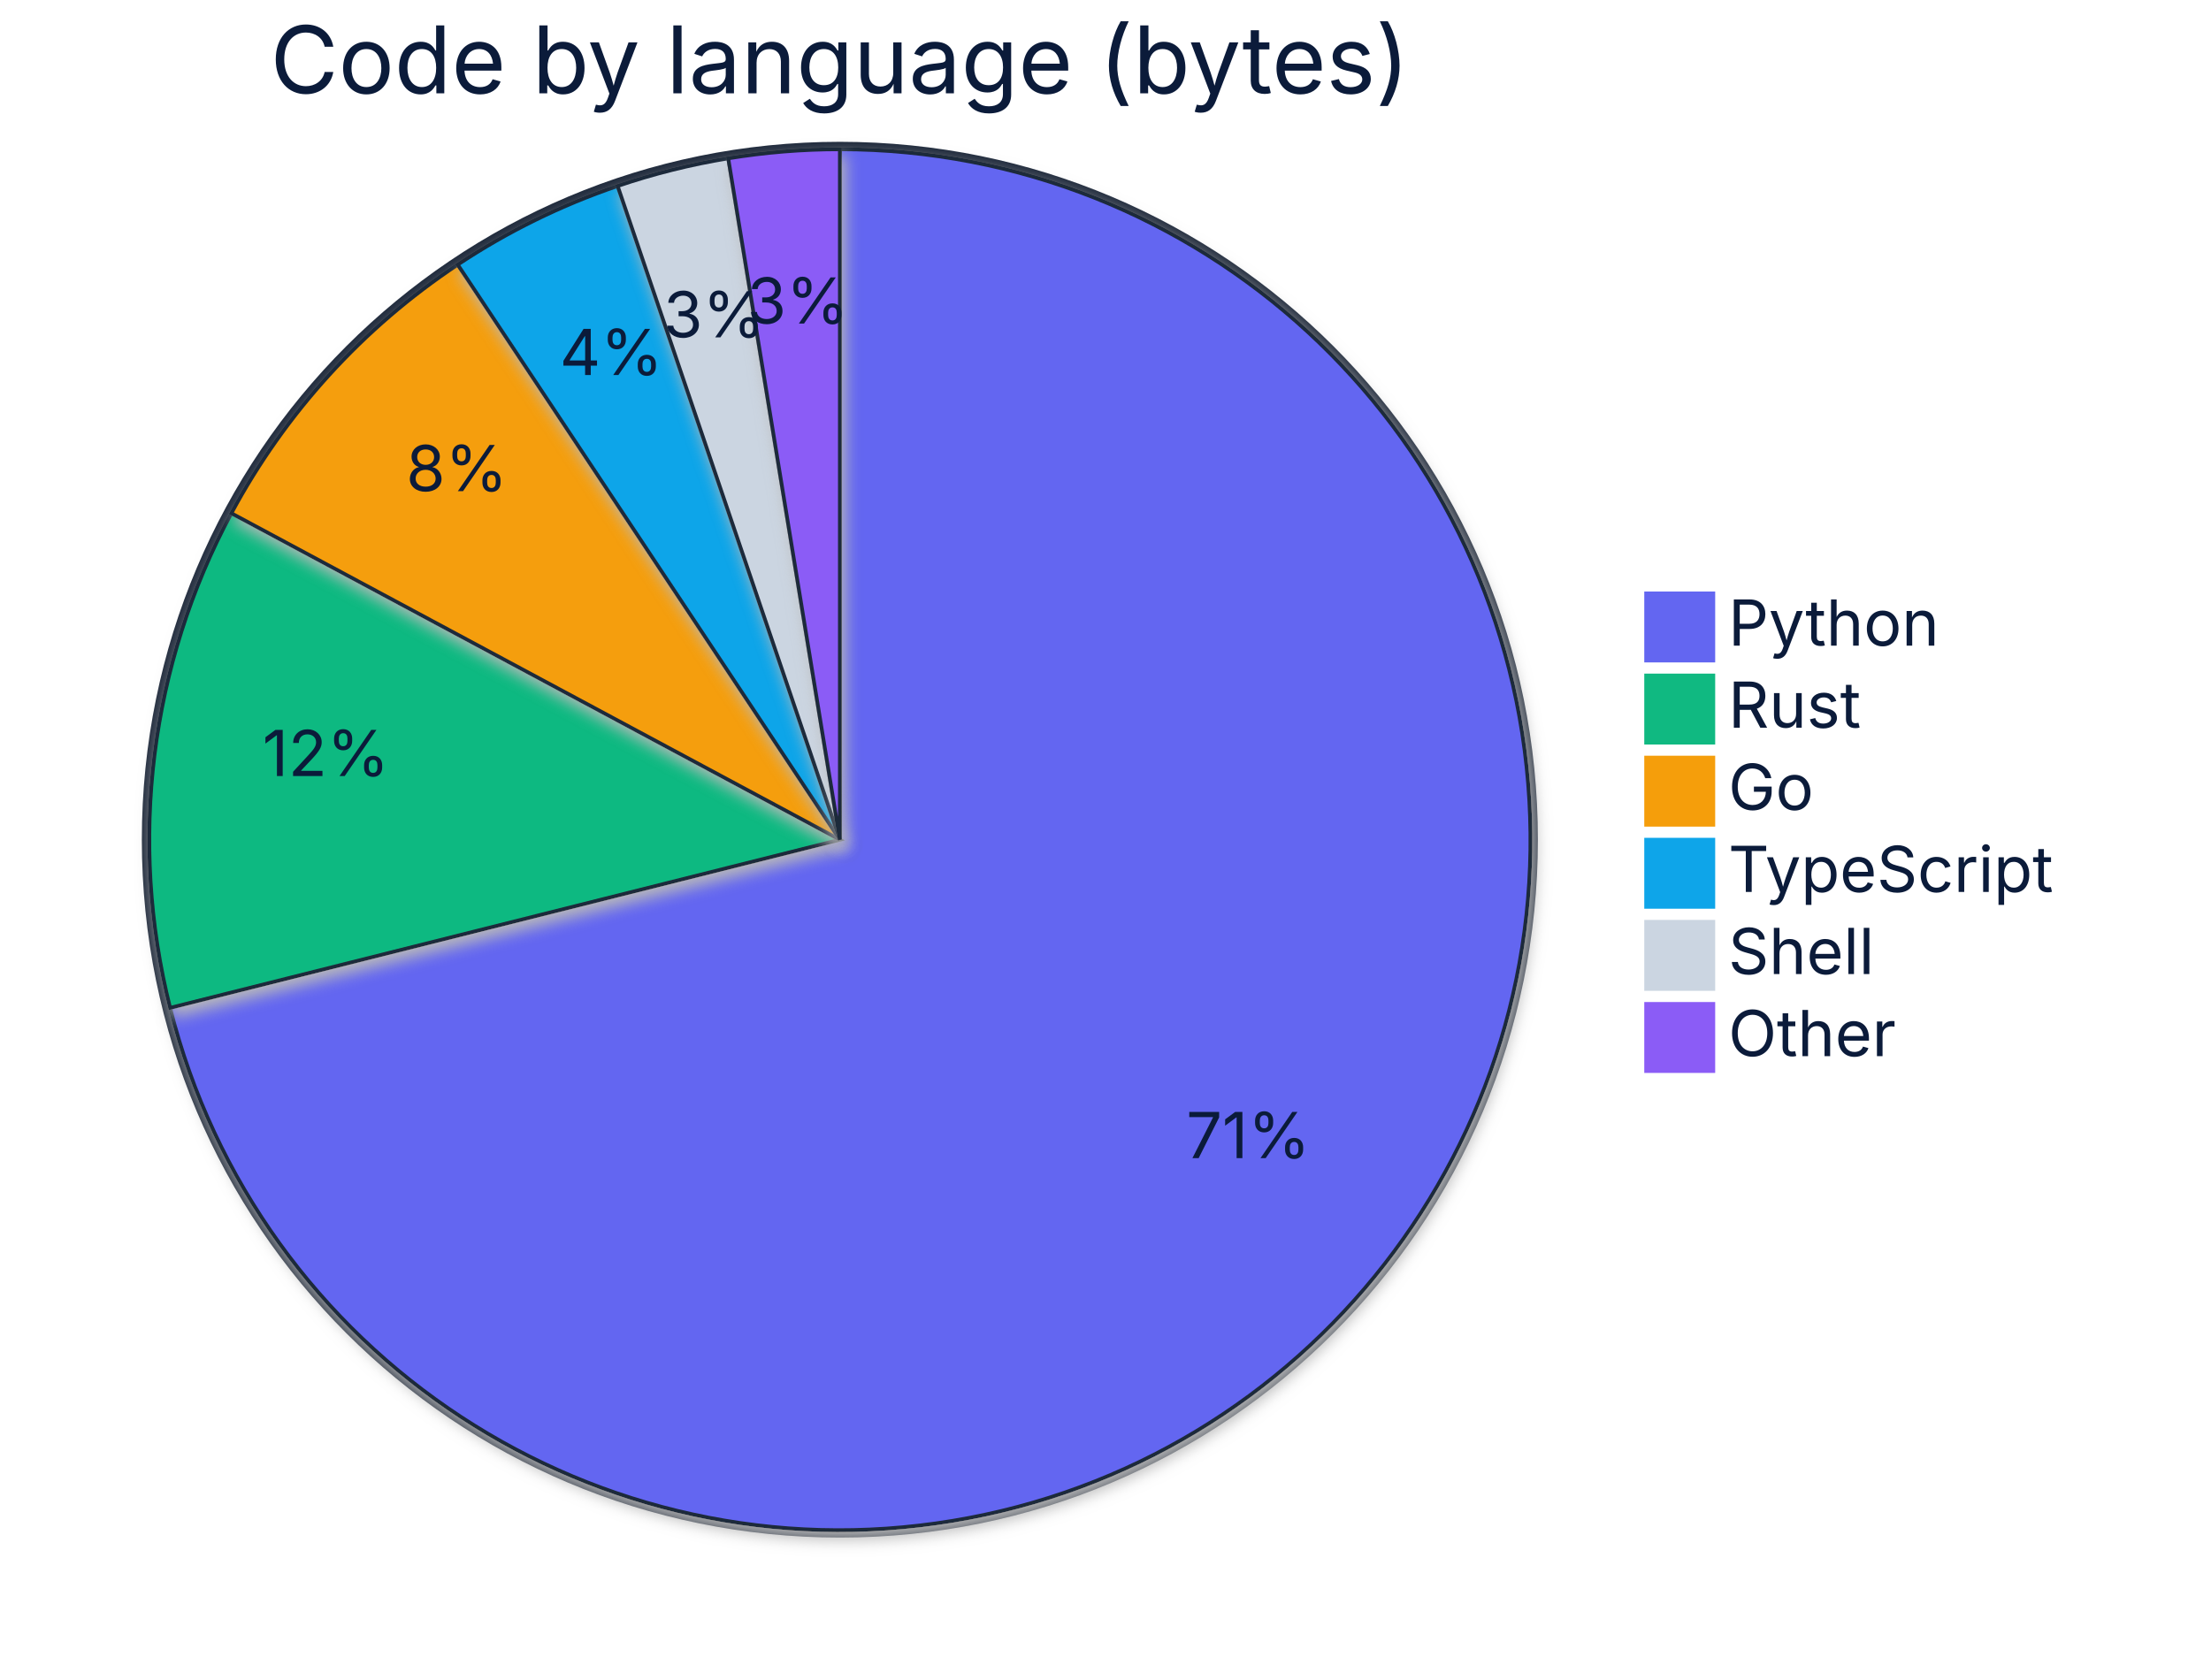
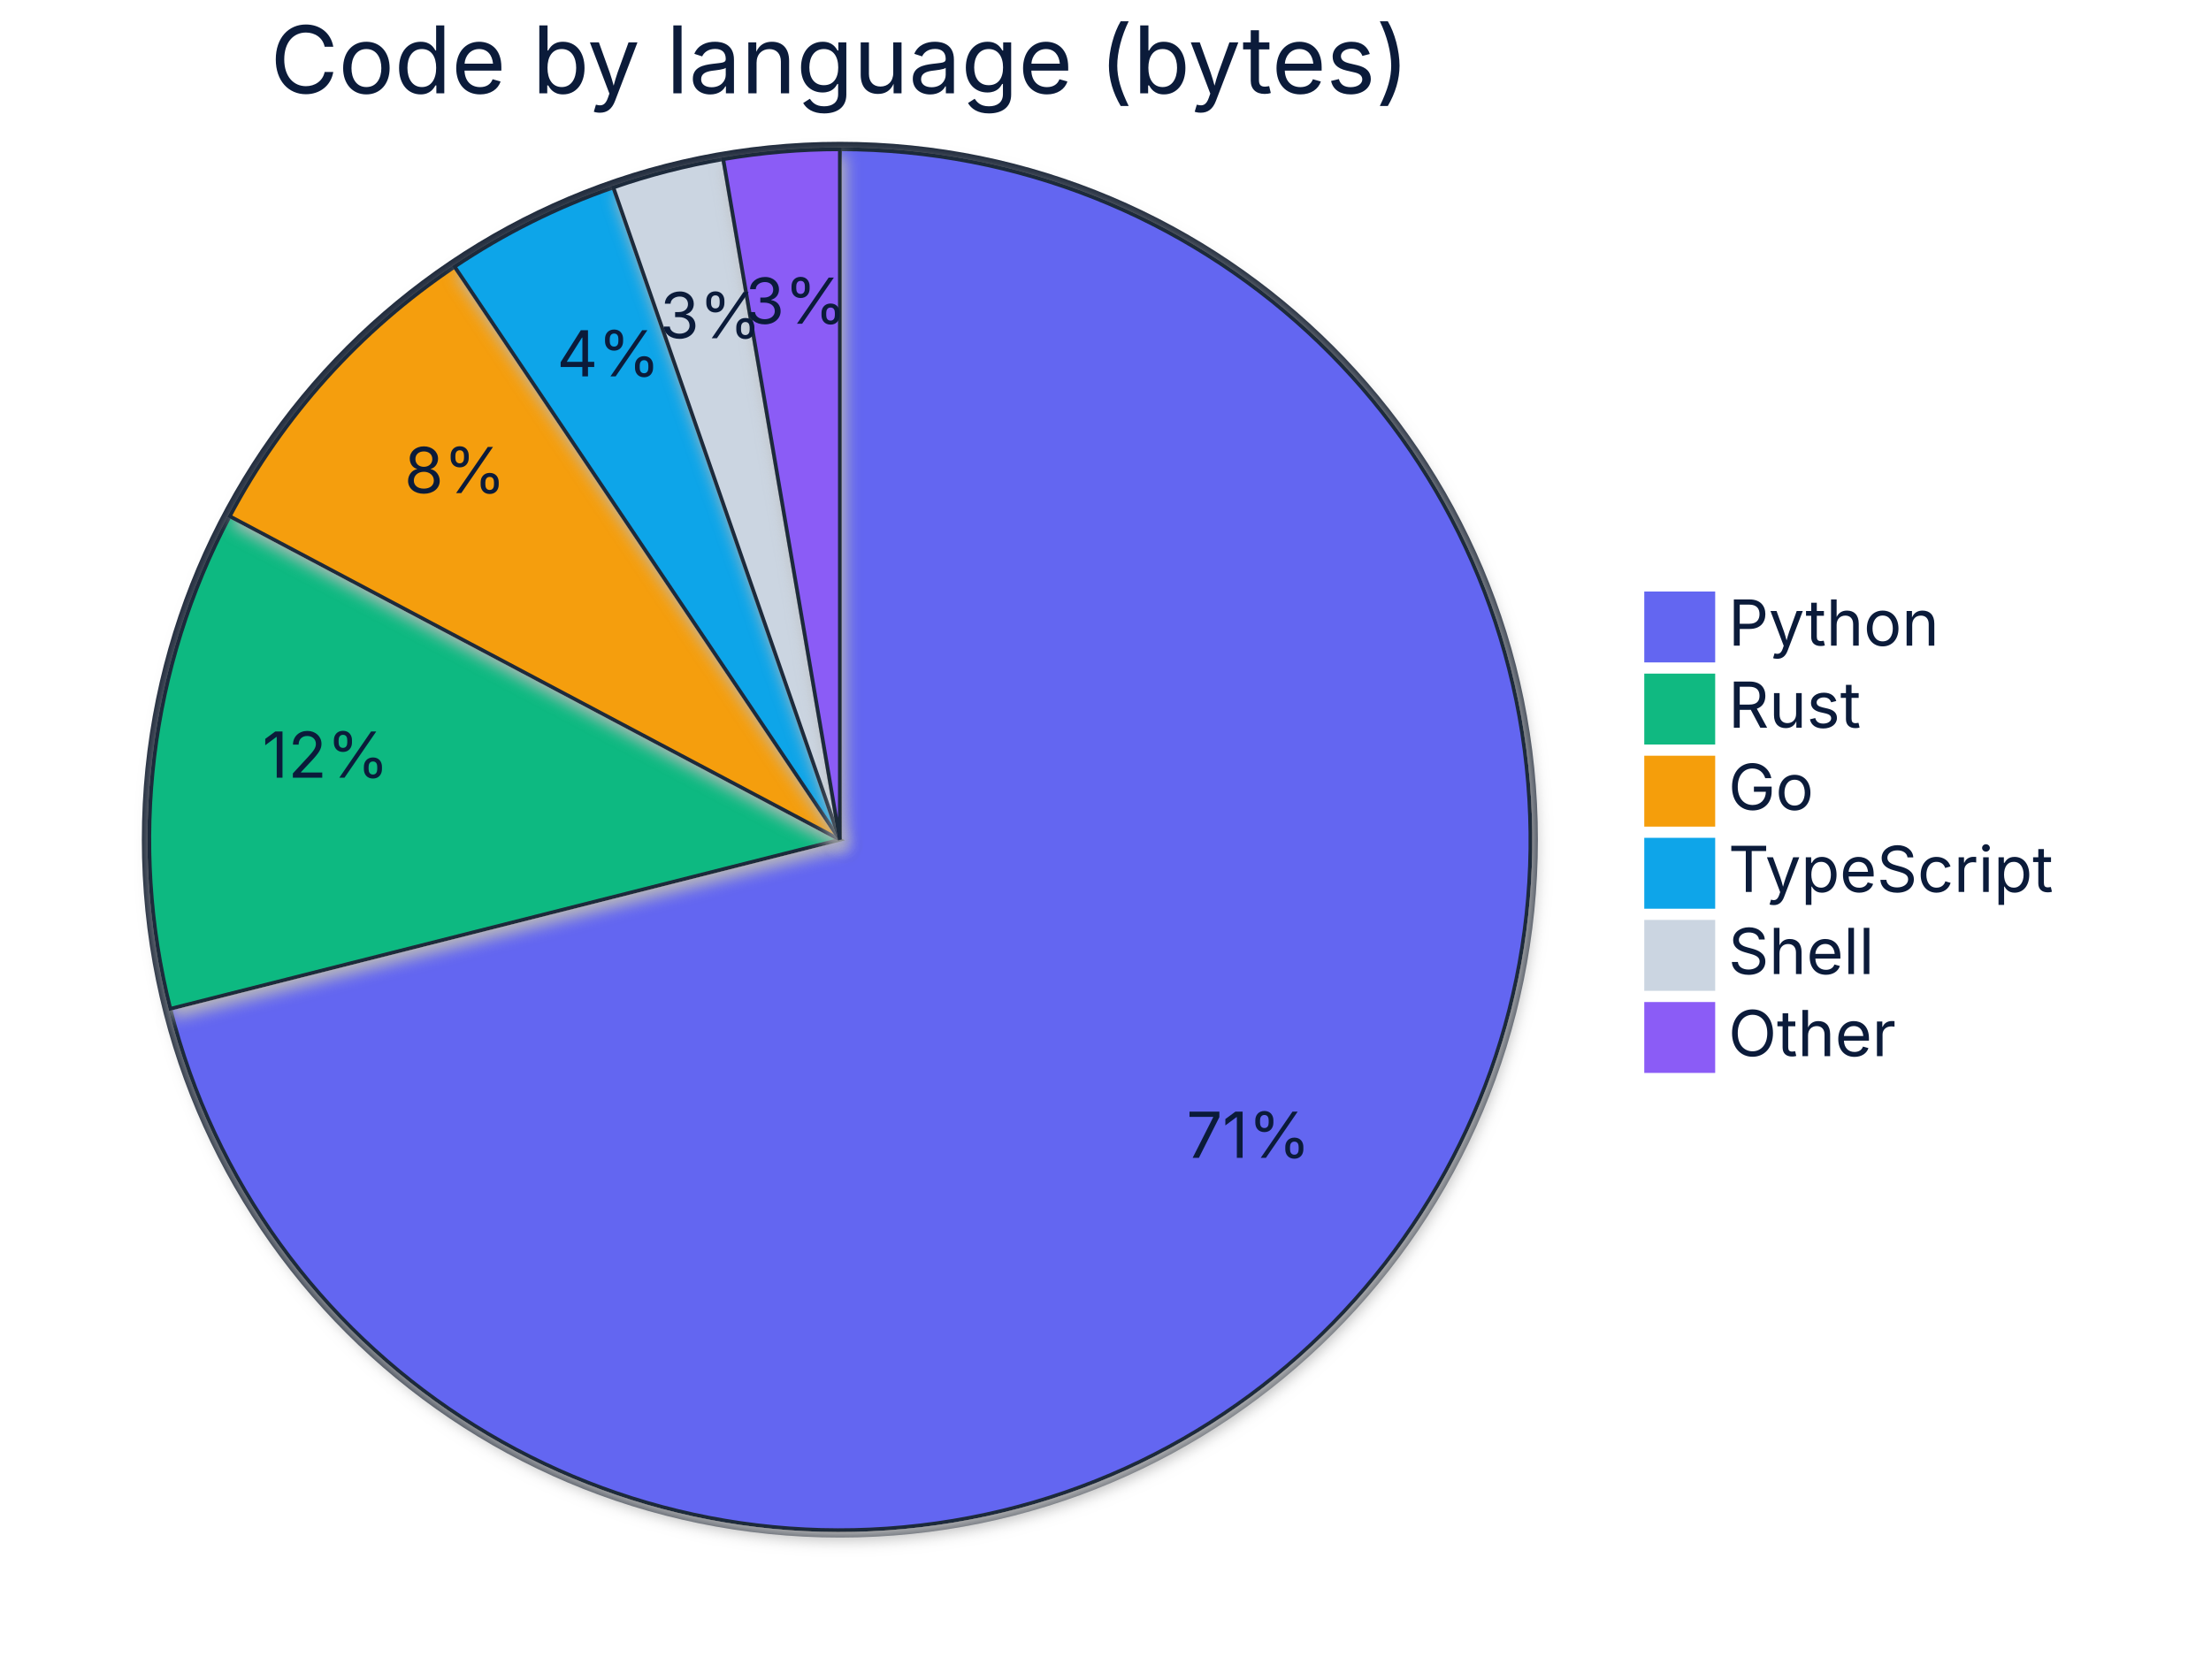
<svg xmlns="http://www.w3.org/2000/svg" id="my-svg" width="100%" viewBox="0 0 592.328 450" style="max-width: 592.328px; background-color: white;" role="graphics-document document" aria-roledescription="pie">
  <style>#my-svg{font-family:Inter,Helvetica,Arial,sans-serif;font-size:15px;fill:#0b1b3a;}@keyframes edge-animation-frame{from{stroke-dashoffset:0;}}@keyframes dash{to{stroke-dashoffset:0;}}#my-svg .edge-animation-slow{stroke-dasharray:9,5!important;stroke-dashoffset:900;animation:dash 50s linear infinite;stroke-linecap:round;}#my-svg .edge-animation-fast{stroke-dasharray:9,5!important;stroke-dashoffset:900;animation:dash 20s linear infinite;stroke-linecap:round;}#my-svg .error-icon{fill:#f8fafc;}#my-svg .error-text{fill:#070503;stroke:#070503;}#my-svg .edge-thickness-normal{stroke-width:1px;}#my-svg .edge-thickness-thick{stroke-width:3.5px;}#my-svg .edge-pattern-solid{stroke-dasharray:0;}#my-svg .edge-thickness-invisible{stroke-width:0;fill:none;}#my-svg .edge-pattern-dashed{stroke-dasharray:3;}#my-svg .edge-pattern-dotted{stroke-dasharray:2;}#my-svg .marker{fill:#475569;stroke:#475569;}#my-svg .marker.cross{stroke:#475569;}#my-svg svg{font-family:Inter,Helvetica,Arial,sans-serif;font-size:15px;}#my-svg p{margin:0;}#my-svg .pieCircle{stroke:#1E293B;stroke-width:1px;opacity:1;}#my-svg .pieCircle.highlighted{scale:1.05;opacity:1;}#my-svg .pieCircle.highlightedOnHover:hover{transition-duration:250ms;scale:1.05;opacity:1;}#my-svg .pieOuterCircle{stroke:#1E293B;stroke-width:2px;fill:none;}#my-svg .pieTitleText{text-anchor:middle;font-size:25px;fill:#0b1b3a;font-family:Inter,Helvetica,Arial,sans-serif;}#my-svg .slice{font-family:Inter,Helvetica,Arial,sans-serif;fill:#0b1b3a;font-size:17px;}#my-svg .legend text{fill:#0b1b3a;font-family:Inter,Helvetica,Arial,sans-serif;font-size:17px;}#my-svg .node .neo-node{stroke:#1d4ed8;}#my-svg [data-look="neo"].node rect,#my-svg [data-look="neo"].cluster rect,#my-svg [data-look="neo"].node polygon{stroke:url(#my-svg-gradient);filter:drop-shadow( 1px 2px 2px rgba(185,185,185,1));}#my-svg [data-look="neo"].swimlane.cluster rect{filter:none;}#my-svg [data-look="neo"].node path{stroke:url(#my-svg-gradient);stroke-width:1px;}#my-svg [data-look="neo"].node .outer-path{filter:drop-shadow( 1px 2px 2px rgba(185,185,185,1));}#my-svg [data-look="neo"].node .neo-line path{stroke:#1d4ed8;filter:none;}#my-svg [data-look="neo"].node circle{stroke:url(#my-svg-gradient);filter:drop-shadow( 1px 2px 2px rgba(185,185,185,1));}#my-svg [data-look="neo"].node circle .state-start{fill:#000000;}#my-svg [data-look="neo"].icon-shape .icon{fill:url(#my-svg-gradient);filter:drop-shadow( 1px 2px 2px rgba(185,185,185,1));}#my-svg [data-look="neo"].icon-shape .icon-neo path{stroke:url(#my-svg-gradient);filter:drop-shadow( 1px 2px 2px rgba(185,185,185,1));}#my-svg rect.actor,#my-svg .actor-man circle,#my-svg rect.note,#my-svg rect.labelBox,#my-svg rect.activation0,#my-svg rect.activation1,#my-svg rect.activation2,#my-svg g.stateGroup rect,#my-svg .statediagram-state rect,#my-svg .statediagram-state path,#my-svg .node rect,#my-svg .node polygon,#my-svg g.er.entityBox,#my-svg .er.entityBox,#my-svg path.pieCircle,#my-svg .entityBox{filter:drop-shadow(rgb(185, 185, 185) 1px 2px 2px);}#my-svg .node:has(.label.name) .outer-path path:not([fill="none"]){fill:rgb(16, 185, 129);}#my-svg .node:has(.label.name) .outer-path path{stroke:rgb(30, 41, 59);}#my-svg .row-rect-odd path:not([fill="none"]){fill:rgb(236, 253, 245);}#my-svg .row-rect-even path:not([fill="none"]){fill:rgb(255, 255, 255);}#my-svg .node:has(.label.name) .divider path{stroke:rgb(30, 41, 59);}#my-svg .node:has(.label.name) .label.name p,#my-svg .node:has(.label.name) .label.name span{color:rgb(255, 255, 255);}#my-svg :root{--mermaid-font-family:"trebuchet ms",verdana,arial,sans-serif;}</style>
  <g />
  <g transform="translate(225,225)">
    <g>
      <circle cx="0" cy="0" r="186" class="pieOuterCircle" />
-       <path d="M0,-185A185,185,0,1,1,-179.429,45.06L0,0Z" fill="#6366F1" class="pieCircle" />
-       <path d="M-179.429,45.06A185,185,0,0,1,-163.014,-87.472L0,0Z" fill="#10B981" class="pieCircle" />
-       <path d="M-163.014,-87.472A185,185,0,0,1,-102.379,-154.089L0,0Z" fill="#F59E0B" class="pieCircle" />
-       <path d="M-102.379,-154.089A185,185,0,0,1,-59.534,-175.159L0,0Z" fill="#0EA5E9" class="pieCircle" />
-       <path d="M-59.534,-175.159A185,185,0,0,1,-29.904,-182.567L0,0Z" fill="#CBD5E1" class="pieCircle" />
-       <path d="M-29.904,-182.567A185,185,0,0,1,0,-185L0,0Z" fill="#8B5CF6" class="pieCircle" />
-       <text transform="translate(109.4089,85.33027)" class="slice" style="text-anchor: middle;">71%</text>
-       <text transform="translate(-137.6979,-17.05421)" class="slice" style="text-anchor: middle;">12%</text>
-       <text transform="translate(-102.61,-93.39567)" class="slice" style="text-anchor: middle;">8%</text>
-       <text transform="translate(-61.22932,-124.5092)" class="slice" style="text-anchor: middle;">4%</text>
-       <text transform="translate(-33.65379,-134.6068)" class="slice" style="text-anchor: middle;">3%</text>
-       <text transform="translate(-11.25092,-138.2931)" class="slice" style="text-anchor: middle;">3%</text>
+       <path d="M0,-185A185,185,0,1,1,-179.364,45.315L0,0Z" fill="#6366F1" class="pieCircle" />
+       <path d="M-179.364,45.315A185,185,0,0,1,-163.445,-86.664L0,0Z" fill="#10B981" class="pieCircle" />
+       <path d="M-163.445,-86.664A185,185,0,0,1,-103.204,-153.538L0,0Z" fill="#F59E0B" class="pieCircle" />
+       <path d="M-103.204,-153.538A185,185,0,0,1,-60.678,-174.766L0,0Z" fill="#0EA5E9" class="pieCircle" />
+       <path d="M-60.678,-174.766A185,185,0,0,1,-31.241,-182.343L0,0Z" fill="#CBD5E1" class="pieCircle" />
+       <path d="M-31.241,-182.343A185,185,0,0,1,0,-185L0,0Z" fill="#8B5CF6" class="pieCircle" />
+       <text transform="translate(109.4695,85.25254)" class="slice" style="text-anchor: middle;">71%</text>
+       <text transform="translate(-137.7516,-16.61544)" class="slice" style="text-anchor: middle;">12%</text>
+       <text transform="translate(-103.0903,-92.86527)" class="slice" style="text-anchor: middle;">8%</text>
+       <text transform="translate(-61.9692,-124.1426)" class="slice" style="text-anchor: middle;">4%</text>
+       <text transform="translate(-34.5864,-134.3702)" class="slice" style="text-anchor: middle;">3%</text>
+       <text transform="translate(-11.75765,-138.2509)" class="slice" style="text-anchor: middle;">3%</text>
    </g>
    <text x="0" y="-200" class="pieTitleText">Code by language (bytes)</text>
    <g class="legend" transform="translate(216,-66)">
      <rect width="18" height="18" style="fill: rgb(99, 102, 241); stroke: rgb(99, 102, 241);" />
      <text x="22" y="14">Python</text>
    </g>
    <g class="legend" transform="translate(216,-44)">
      <rect width="18" height="18" style="fill: rgb(16, 185, 129); stroke: rgb(16, 185, 129);" />
      <text x="22" y="14">Rust</text>
    </g>
    <g class="legend" transform="translate(216,-22)">
      <rect width="18" height="18" style="fill: rgb(245, 158, 11); stroke: rgb(245, 158, 11);" />
      <text x="22" y="14">Go</text>
    </g>
    <g class="legend" transform="translate(216,0)">
      <rect width="18" height="18" style="fill: rgb(14, 165, 233); stroke: rgb(14, 165, 233);" />
      <text x="22" y="14">TypeScript</text>
    </g>
    <g class="legend" transform="translate(216,22)">
      <rect width="18" height="18" style="fill: rgb(203, 213, 225); stroke: rgb(203, 213, 225);" />
      <text x="22" y="14">Shell</text>
    </g>
    <g class="legend" transform="translate(216,44)">
      <rect width="18" height="18" style="fill: rgb(139, 92, 246); stroke: rgb(139, 92, 246);" />
      <text x="22" y="14">Other</text>
    </g>
  </g>
</svg>
